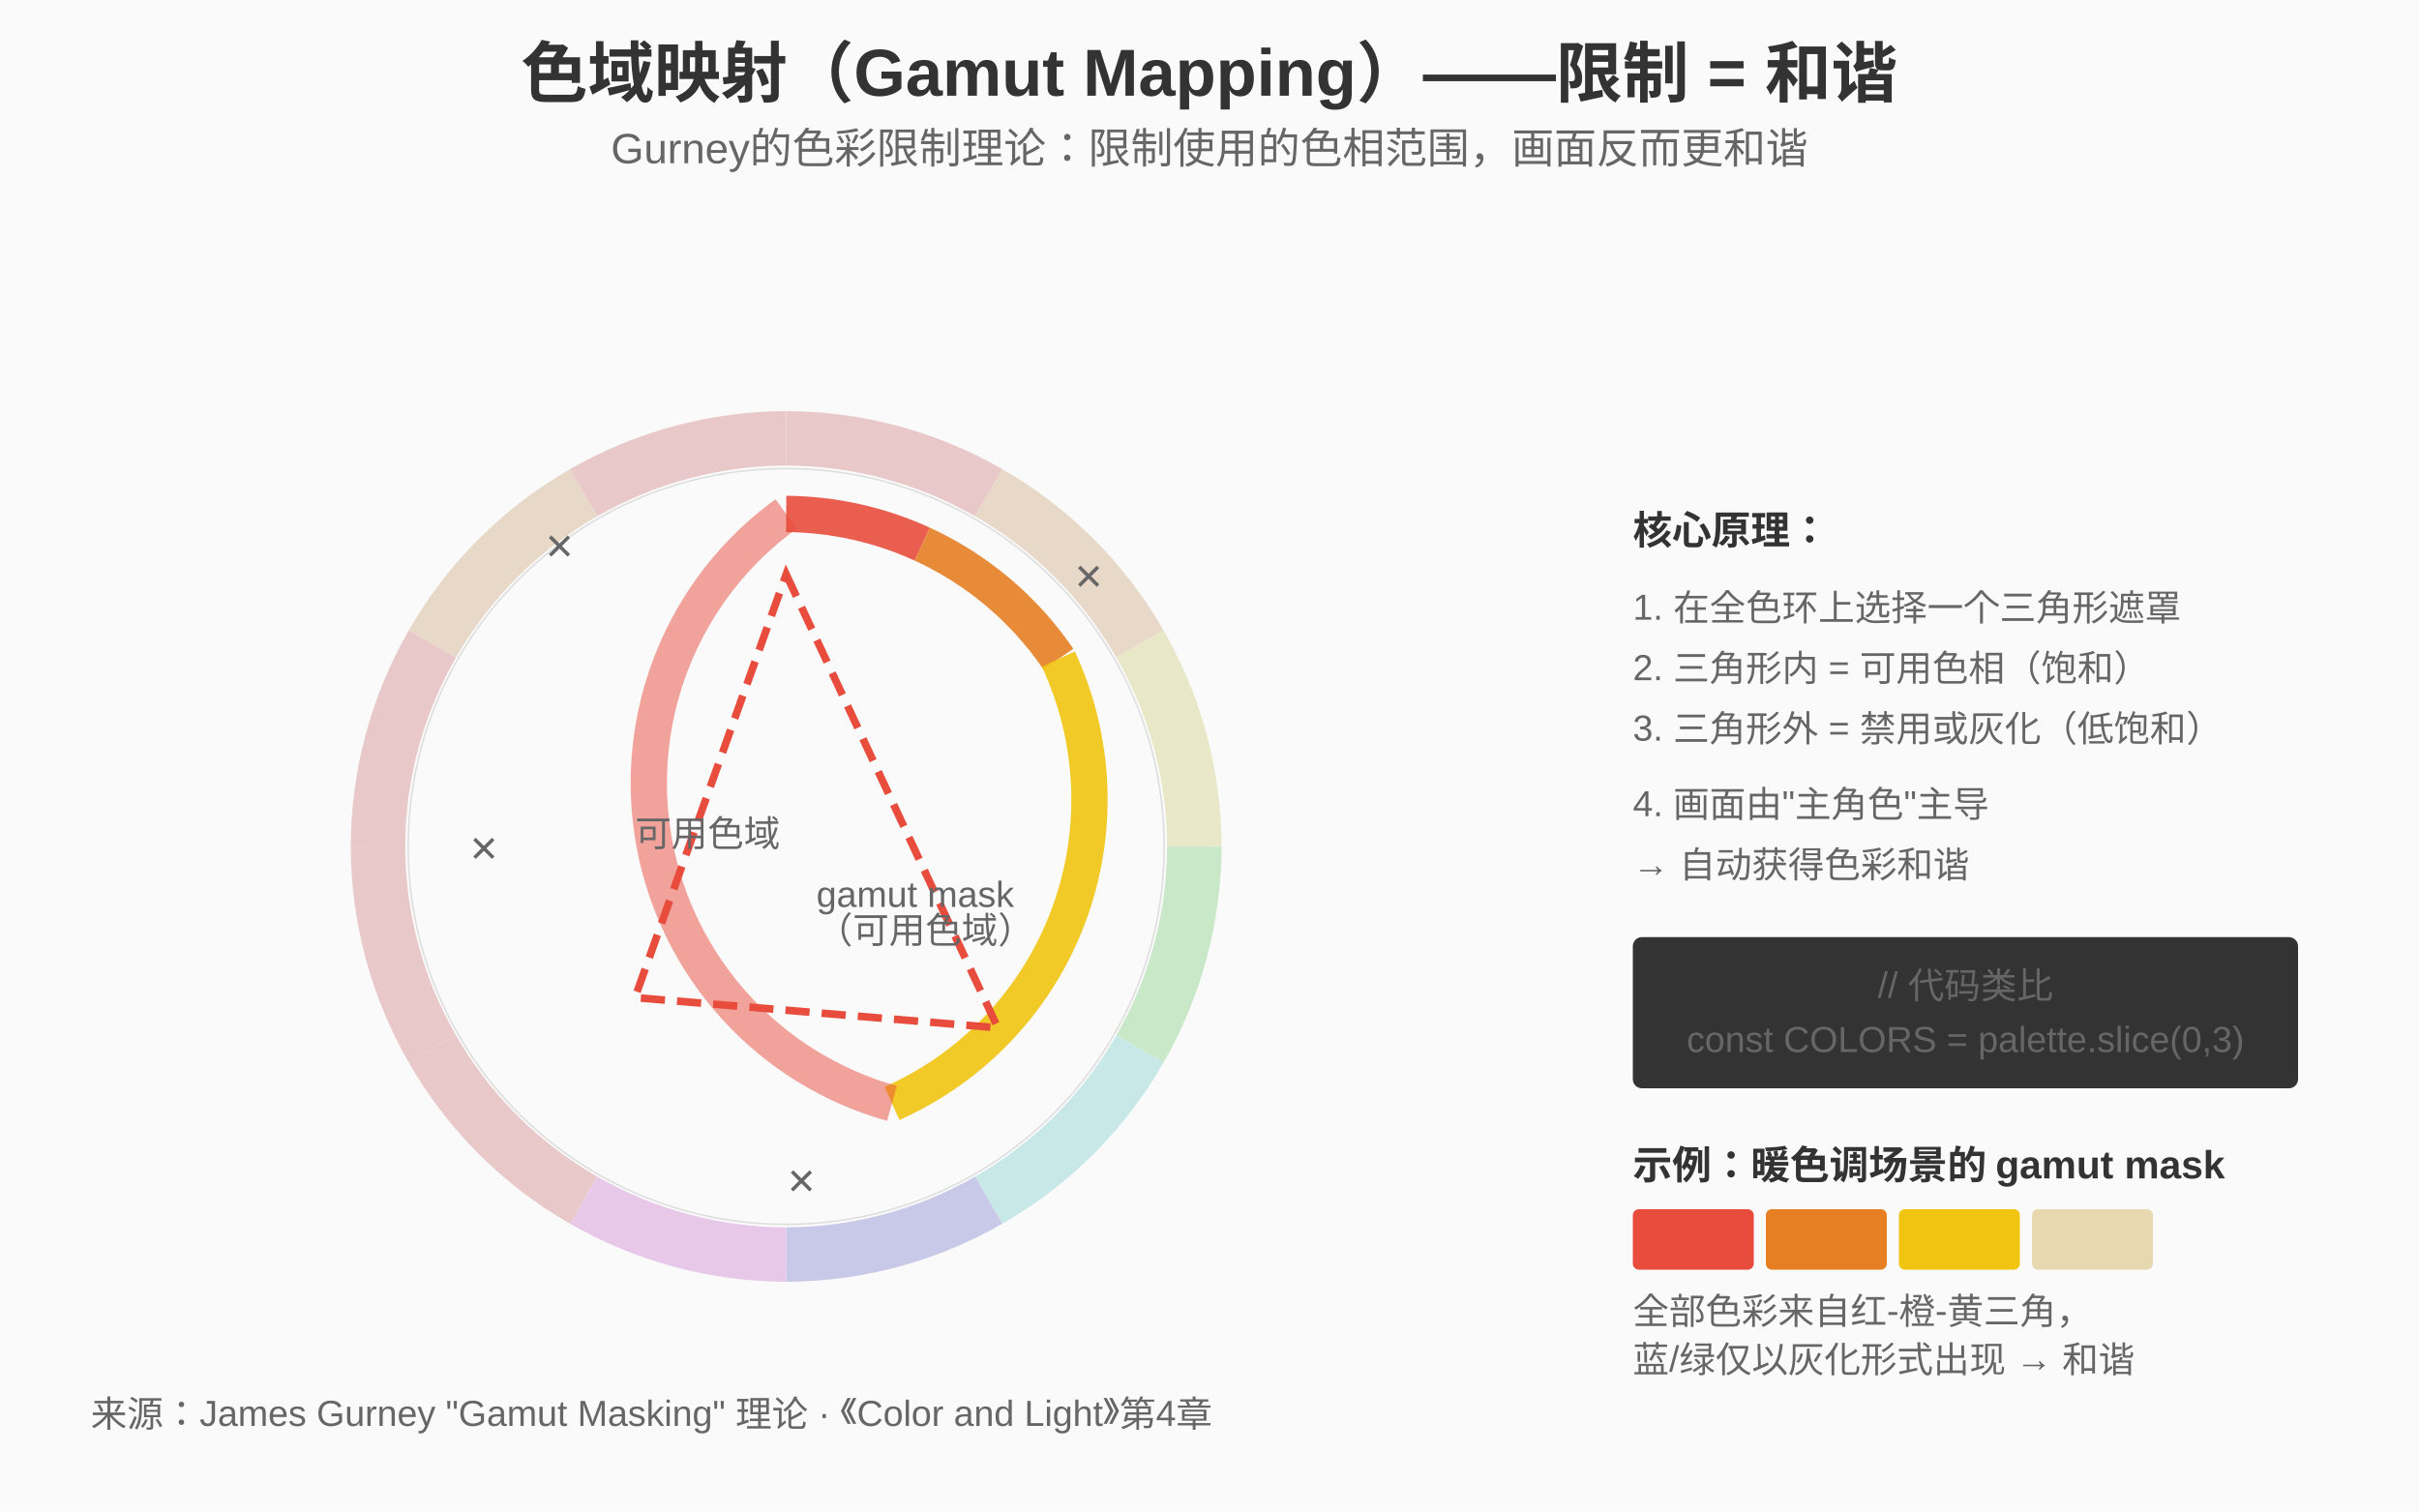
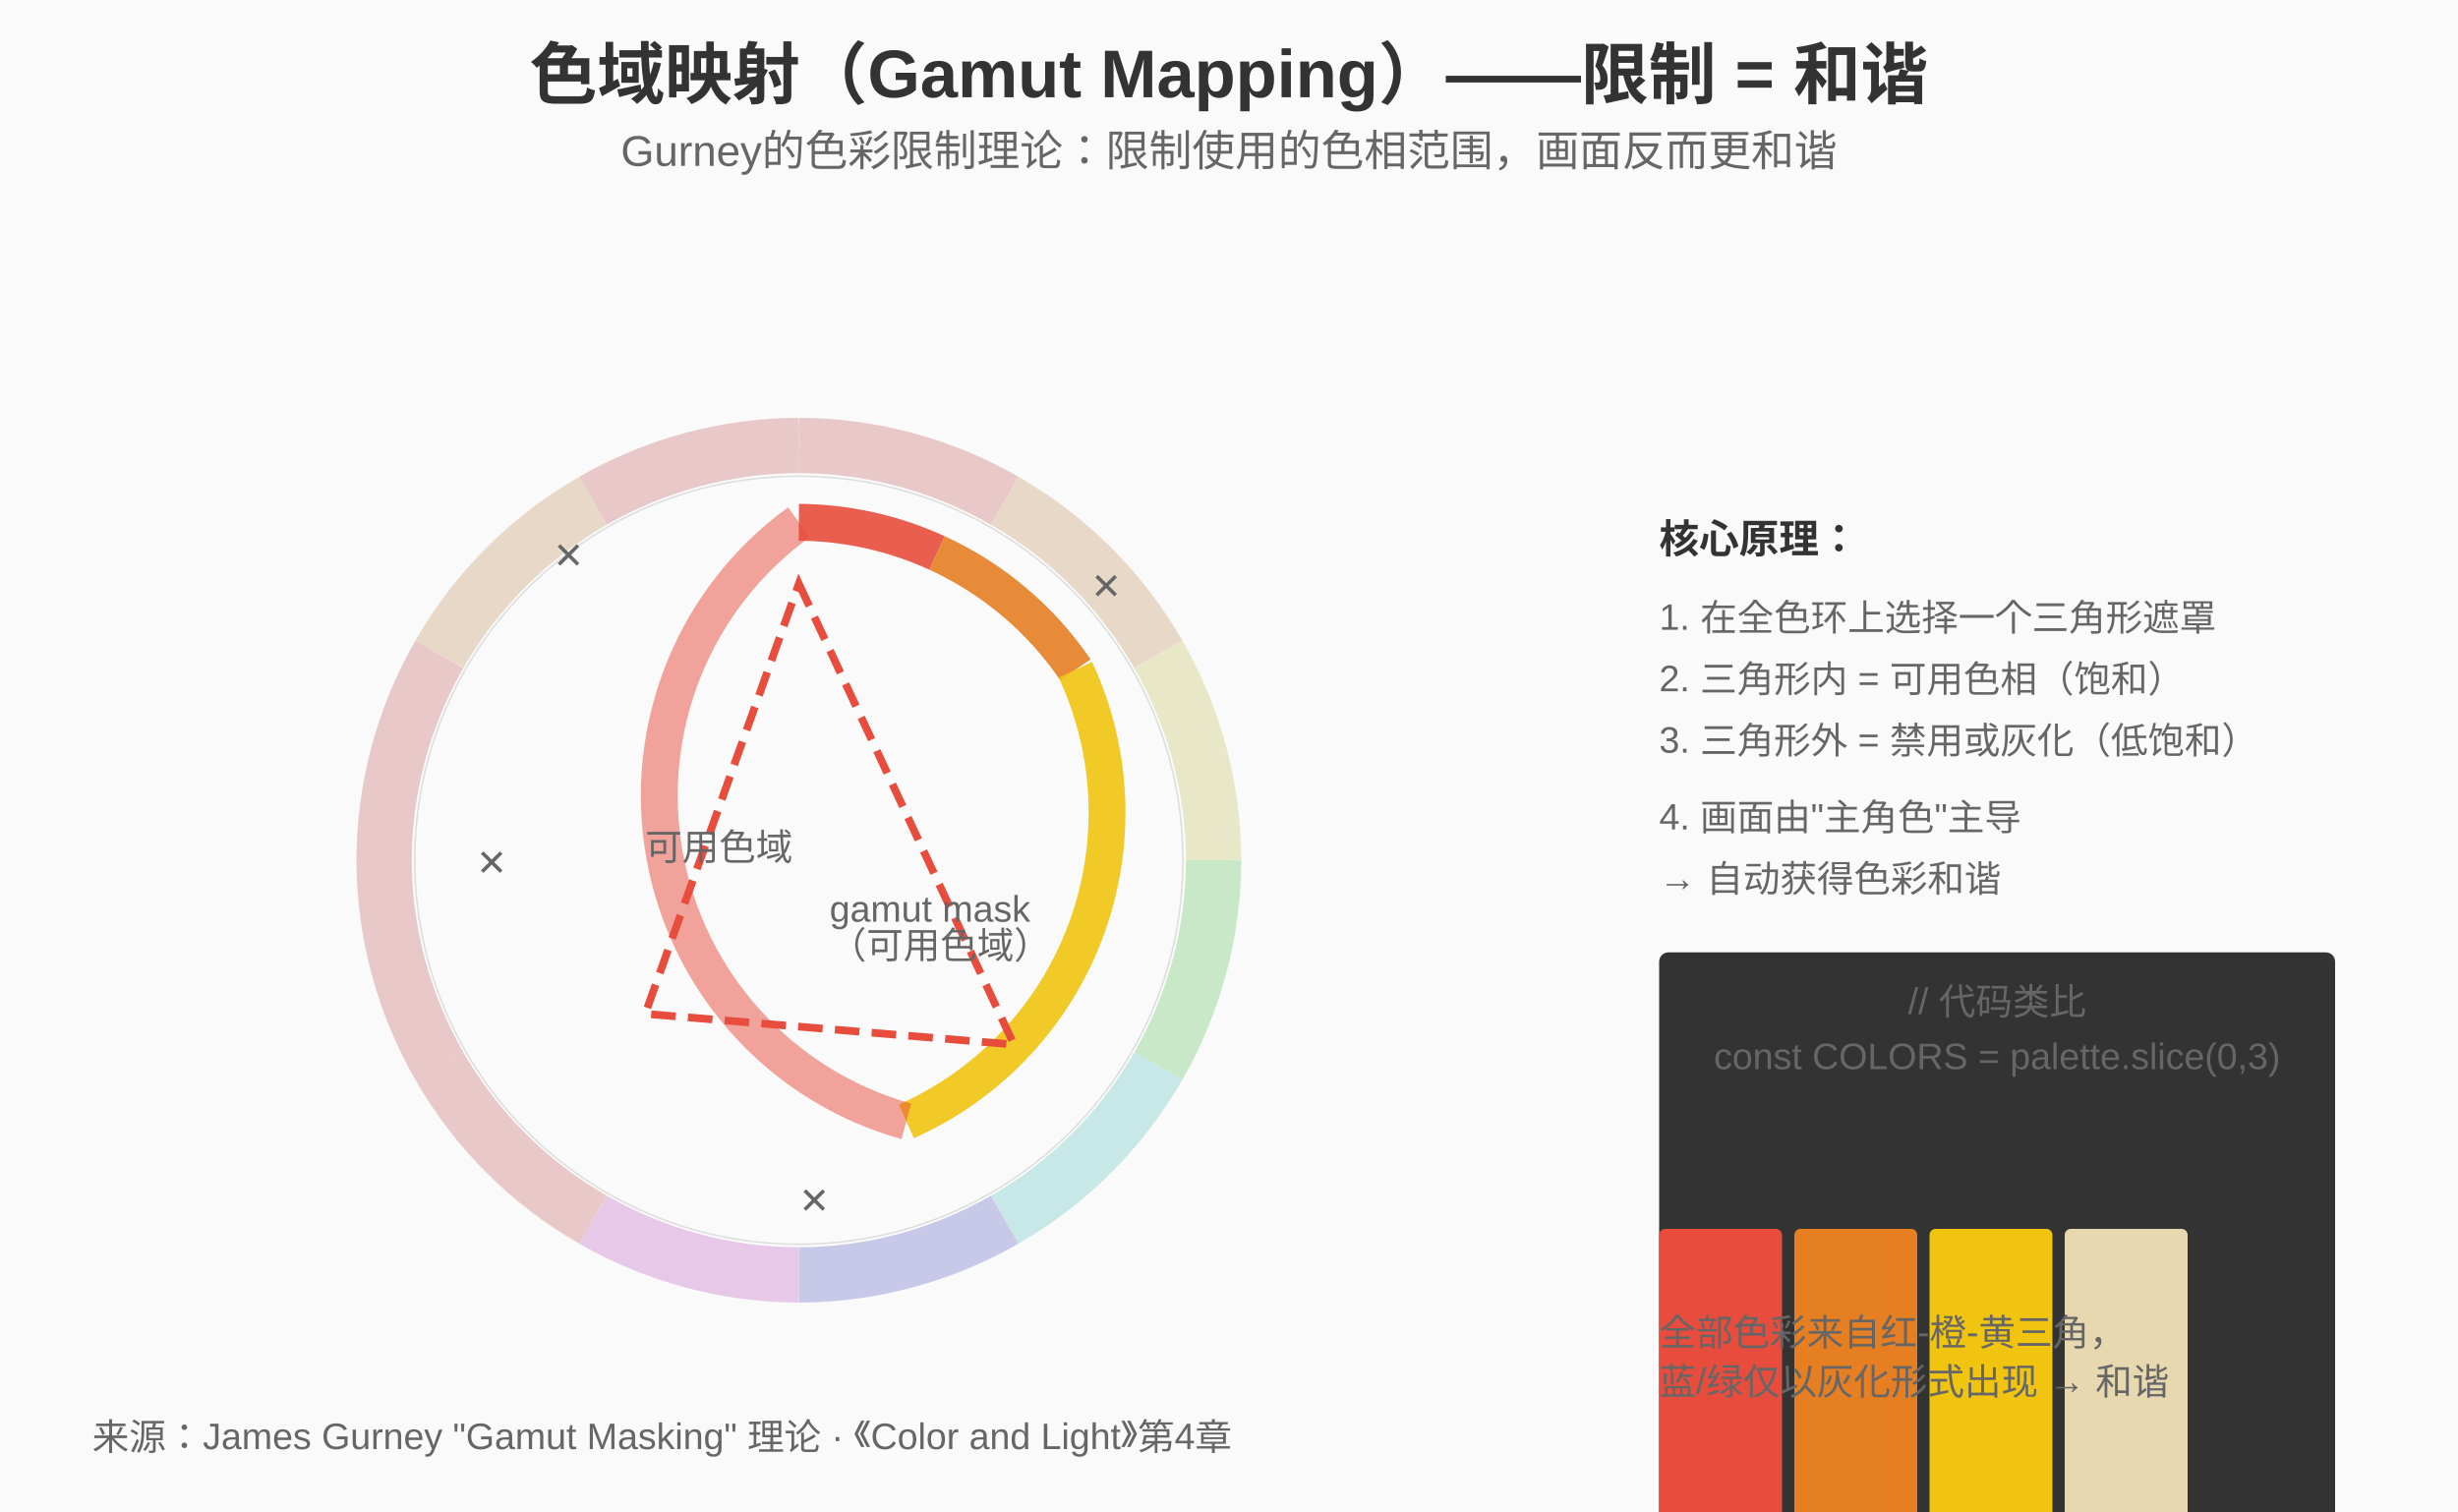
- <svg xmlns="http://www.w3.org/2000/svg" viewBox="0 0 800 500" width="800" height="500">
+ <svg xmlns="http://www.w3.org/2000/svg" viewBox="0.0 0.0 800.0 492" width="800" height="492">
  <defs>
    <style>
      text { font-family: 'PingFang SC','Microsoft YaHei',Arial,sans-serif; }
      .title { font-size: 22px; font-weight: bold; fill: #333; }
      .subtitle { font-size: 14px; fill: #666; }
      .note { font-size: 12px; fill: #666; }
      .gamut-label { font-size: 13px; font-weight: bold; fill: #333; }
    </style>
  </defs>
-   <rect width="800" height="500" fill="#FAFAFA" />
+   <rect width="800" height="492" fill="#FAFAFA" />
  <text x="400" y="32" text-anchor="middle" class="title">色域映射（Gamut Mapping）——限制 = 和谐</text>
  <text x="400" y="54" text-anchor="middle" class="subtitle">Gurney的色彩限制理论：限制使用的色相范围，画面反而更和谐</text>
  <g transform="translate(260, 280)">
    <circle cx="0" cy="0" r="140" fill="none" stroke="#DDD" stroke-width="1" />
    <circle cx="0" cy="0" r="125" fill="none" stroke="#DDD" stroke-width="0.5" />
    <path d="M 0,-135 A 135,135 0 0,1 67,-117" fill="none" stroke="#E8C8C8" stroke-width="18" />
    <path d="M 67,-117 A 135,135 0 0,1 117,-67" fill="none" stroke="#E8D8C8" stroke-width="18" />
    <path d="M 117,-67 A 135,135 0 0,1 135,0" fill="none" stroke="#E8E8C8" stroke-width="18" />
    <path d="M 135,0 A 135,135 0 0,1 117,67" fill="none" stroke="#C8E8C8" stroke-width="18" />
    <path d="M 117,67 A 135,135 0 0,1 67,117" fill="none" stroke="#C8E8E8" stroke-width="18" />
    <path d="M 67,117 A 135,135 0 0,1 0,135" fill="none" stroke="#C8C8E8" stroke-width="18" />
    <path d="M 0,135 A 135,135 0 0,1 -67,117" fill="none" stroke="#E8C8E8" stroke-width="18" />
    <path d="M -67,117 A 135,135 0 0,1 -117,67" fill="none" stroke="#E8C8C8" stroke-width="18" />
    <path d="M -117,67 A 135,135 0 0,1 -135,0" fill="none" stroke="#E8C8C8" stroke-width="18" />
    <path d="M -135,0 A 135,135 0 0,1 -117,-67" fill="none" stroke="#E8C8C8" stroke-width="18" />
    <path d="M -117,-67 A 135,135 0 0,1 -67,-117" fill="none" stroke="#E8D8C8" stroke-width="18" />
    <path d="M -67,-117 A 135,135 0 0,1 0,-135" fill="none" stroke="#E8C8C8" stroke-width="18" />
    <path d="M 0,-110 A 110,110 0 0,1 45,-100" fill="none" stroke="#E74C3C" stroke-width="12" opacity="0.9" />
    <path d="M 45,-100 A 110,110 0 0,1 90,-62" fill="none" stroke="#E67E22" stroke-width="12" opacity="0.9" />
    <path d="M 90,-62 A 110,110 0 0,1 35,85" fill="none" stroke="#F1C40F" stroke-width="12" opacity="0.9" />
    <path d="M 35,85 A 110,110 0 0,1 0,-110" fill="none" stroke="#E74C3C" stroke-width="12" opacity="0.5" />
    <polygon points="0,-90 70,60 -50,50" fill="none" stroke="#E74C3C" stroke-width="2.5" stroke-dasharray="8,4" />
    <text x="10" y="20" class="note" font-size="10" fill="#E74C3C">gamut mask</text>
    <text x="10" y="32" class="note" font-size="10" fill="#E74C3C">（可用色域）</text>
    <text x="-80" y="-95" class="note" font-size="14" fill="#999">✕</text>
    <text x="95" y="-85" class="note" font-size="14" fill="#999">✕</text>
    <text x="-105" y="5" class="note" font-size="14" fill="#999">✕</text>
    <text x="0" y="115" class="note" font-size="14" fill="#999">✕</text>
    <text x="-50" y="0" class="note" font-size="11" fill="#E74C3C">可用色域</text>
  </g>
  <text x="540" y="180" class="gamut-label">核心原理：</text>
  <text x="540" y="205" class="note">1. 在全色环上选择一个三角形遮罩</text>
  <text x="540" y="225" class="note">2. 三角形内 = 可用色相（饱和）</text>
  <text x="540" y="245" class="note">3. 三角形外 = 禁用或灰化（低饱和）</text>
  <text x="540" y="270" class="note">4. 画面由"主角色"主导</text>
  <text x="540" y="290" class="note">→ 自动获得色彩和谐</text>
-   <rect x="540" y="310" width="220" height="50" rx="3" fill="#333" />
+   <rect x="540" y="310" width="220" height="492" rx="3" fill="#333" />
  <text x="650" y="330" text-anchor="middle" class="note" fill="#0F0" font-size="10" font-family="monospace">// 代码类比</text>
  <text x="650" y="348" text-anchor="middle" class="note" fill="#0F0" font-size="10" font-family="monospace">const COLORS = palette.slice(0,3)</text>
  <text x="540" y="390" class="gamut-label" font-size="12">示例：暖色调场景的 gamut mask</text>
-   <rect x="540" y="400" width="40" height="20" rx="2" fill="#E74C3C" />
-   <rect x="584" y="400" width="40" height="20" rx="2" fill="#E67E22" />
-   <rect x="628" y="400" width="40" height="20" rx="2" fill="#F1C40F" />
-   <rect x="672" y="400" width="40" height="20" rx="2" fill="#E8D8B0" />
+   <rect x="540" y="400" width="40" height="492" rx="2" fill="#E74C3C" />
+   <rect x="584" y="400" width="40" height="492" rx="2" fill="#E67E22" />
+   <rect x="628" y="400" width="40" height="492" rx="2" fill="#F1C40F" />
+   <rect x="672" y="400" width="40" height="492" rx="2" fill="#E8D8B0" />
  <text x="540" y="438" class="note">全部色彩来自红-橙-黄三角，</text>
  <text x="540" y="454" class="note">蓝/绿仅以灰化形式出现 → 和谐</text>
  <text x="30" y="472" class="note" font-size="11" fill="#999">来源：James Gurney "Gamut Masking" 理论 · 《Color and Light》第4章</text>
</svg>
